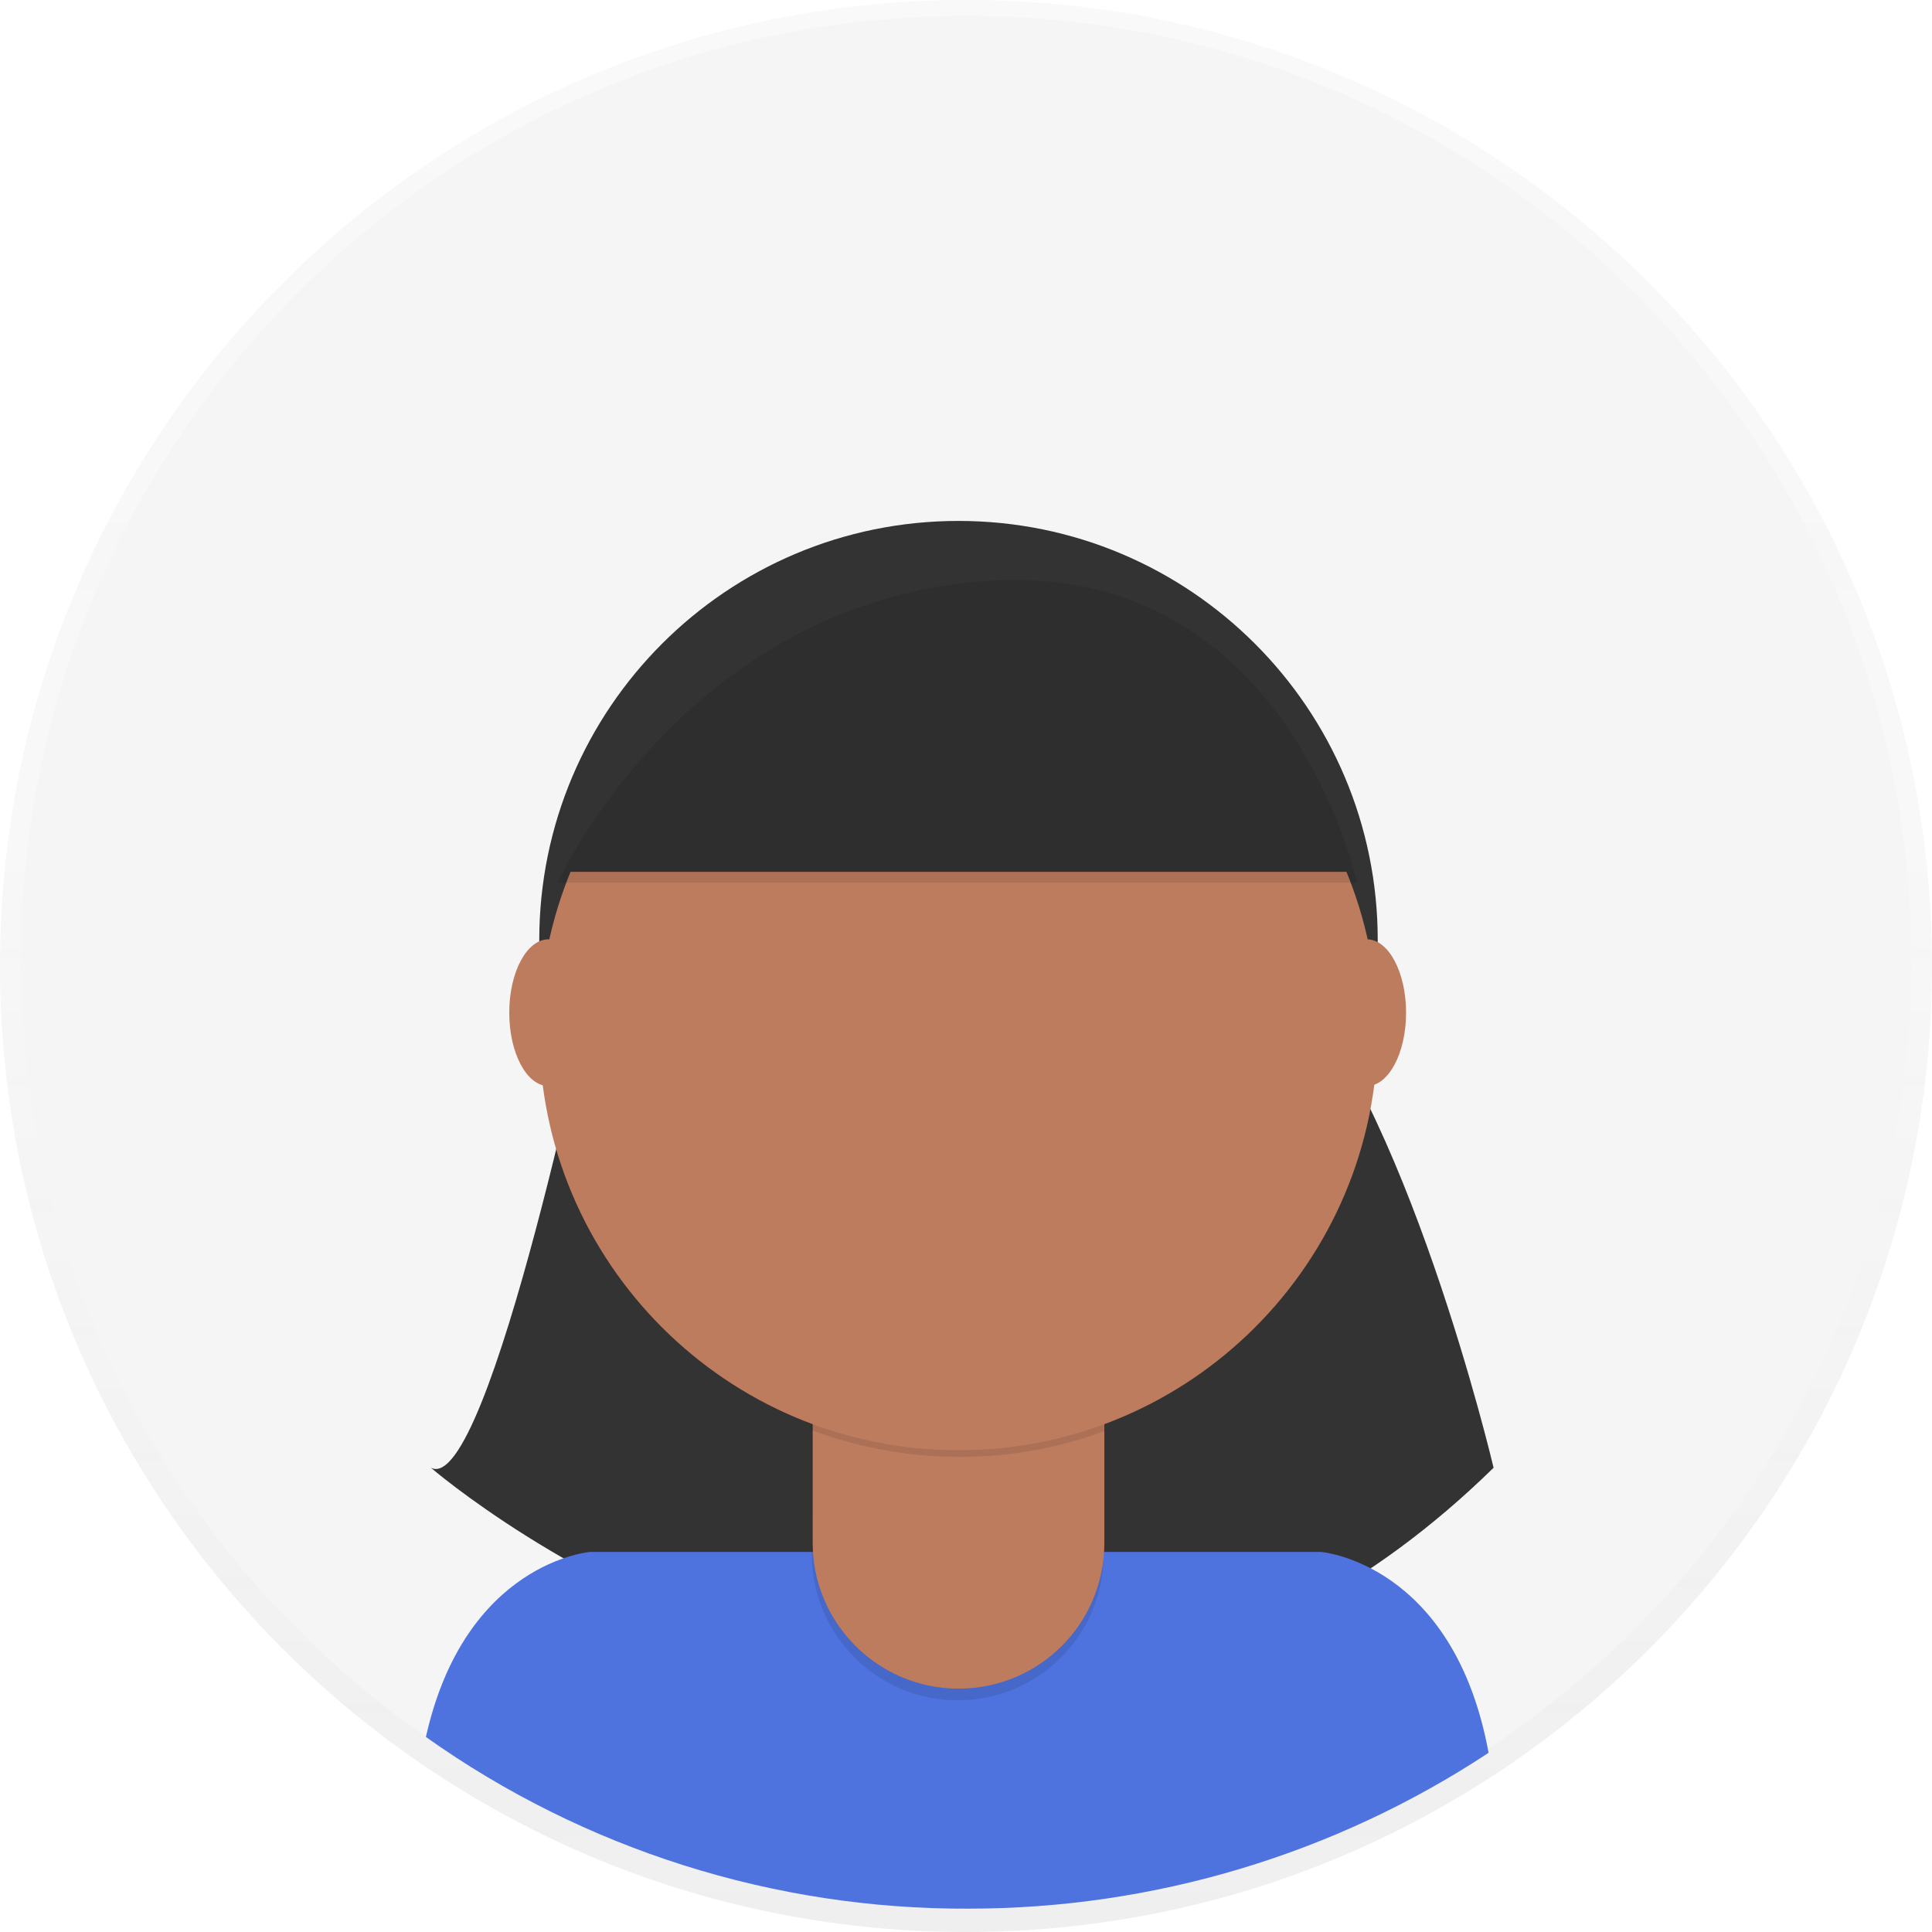
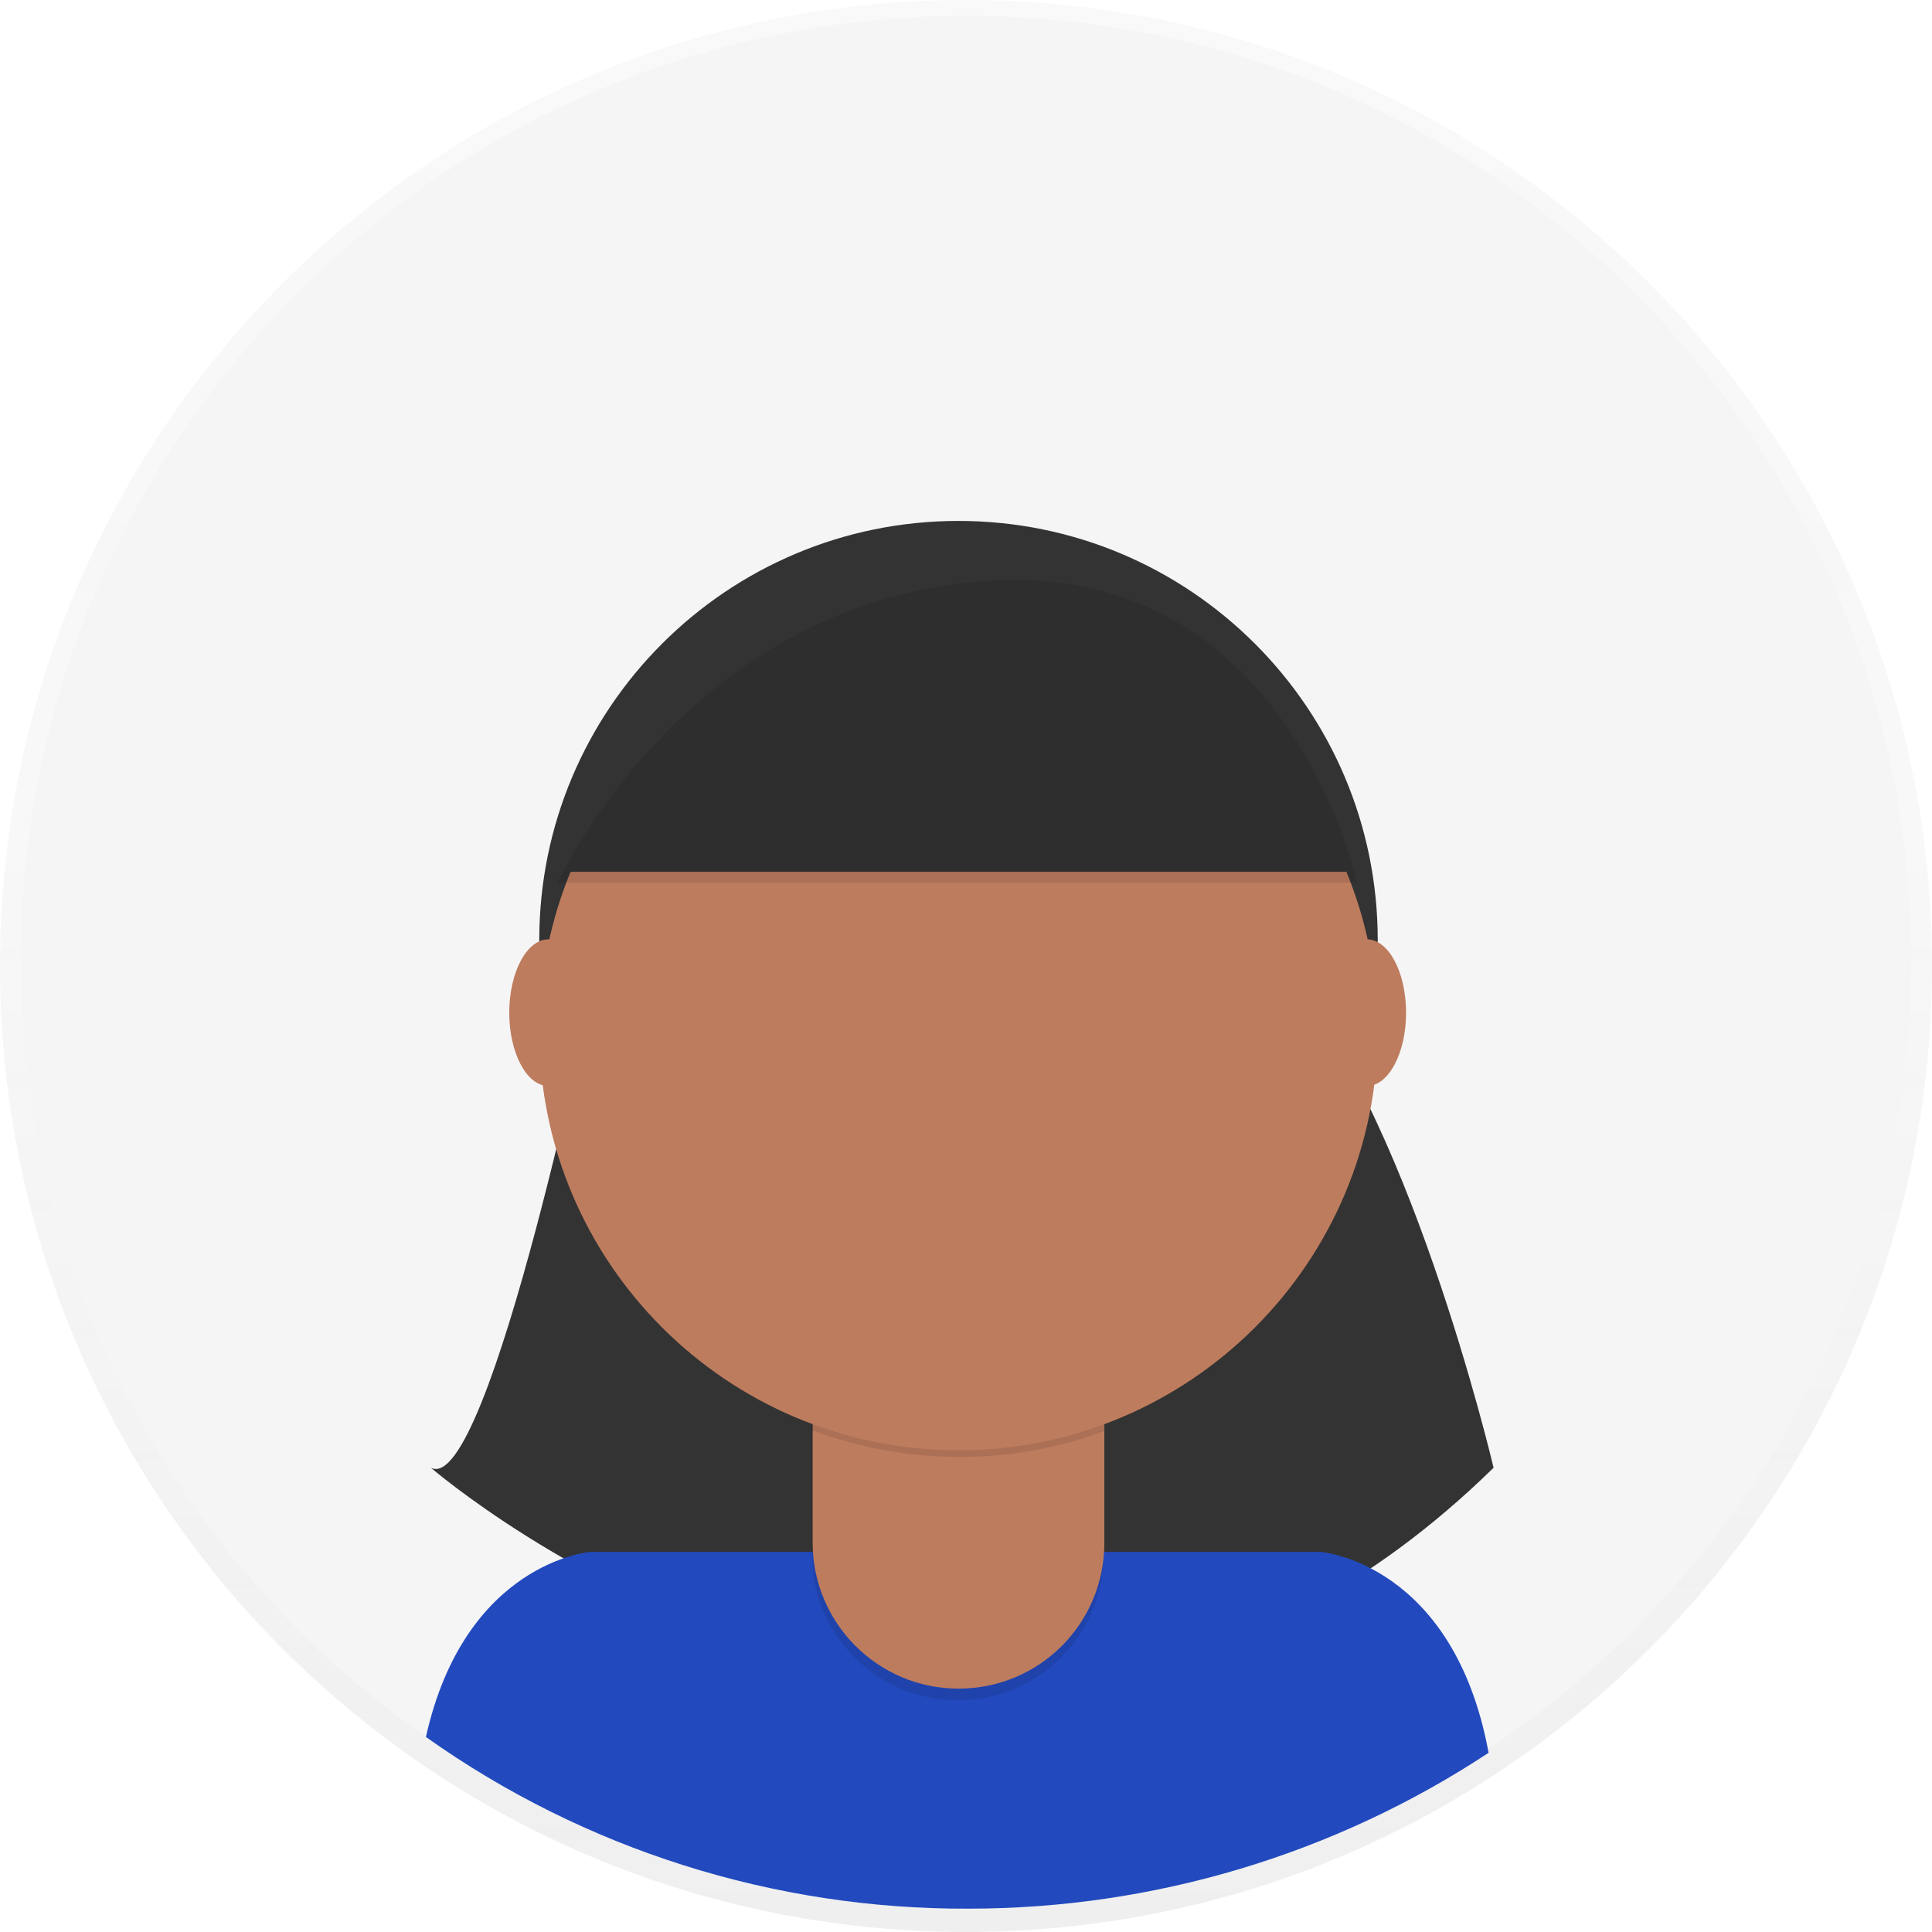
<svg xmlns="http://www.w3.org/2000/svg" version="1.1" id="_x38_8ce59e9-c4b8-4d1d-9d7a-ce0190159aa8" x="0px" y="0px" viewBox="0 0 231.8 231.8" style="enable-background:new 0 0 231.8 231.8;" xml:space="preserve">
  <style type="text/css">
	.st0{opacity:0.5;}
	.st1{fill:url(#SVGID_1_);}
	.st2{fill:#F5F5F5;}
	.st3{fill:#333333;}
- 	.st4{fill:#4E73DF;}
+ 	.st4{fill:#224abe;}
	.st5{opacity:0.1;enable-background:new    ;}
	.st6{fill:#BE7C5E;}
</style>
  <g class="st0">
    <linearGradient id="SVGID_1_" gradientUnits="userSpaceOnUse" x1="115.89" y1="525.2" x2="115.89" y2="756.98" gradientTransform="matrix(1 0 0 -1 0 756.98)">
      <stop offset="0" style="stop-color:#808080;stop-opacity:0.25" />
      <stop offset="0.54" style="stop-color:#808080;stop-opacity:0.12" />
      <stop offset="1" style="stop-color:#808080;stop-opacity:0.1" />
    </linearGradient>
    <circle class="st1" cx="115.9" cy="115.9" r="115.9" />
  </g>
  <circle class="st2" cx="115.9" cy="115.3" r="113.4" />
  <path class="st3" d="M71.6,116.3c0,0-12.9,63.4-19.9,59.8c0,0,67.7,58.5,127.5,0c0,0-10.5-44.6-25.7-59.8H71.6z" />
  <path class="st4" d="M116.2,229c22.2,0,43.9-6.5,62.4-18.7c-4.2-22.8-20.1-24.1-20.1-24.1H70.8c0,0-15,1.2-19.7,22.2  C70.1,221.9,92.9,229.1,116.2,229z" />
  <circle class="st3" cx="115" cy="112.8" r="50.3" />
  <path class="st5" d="M97.3,158.4h35.1l0,0v28.1c0,9.7-7.8,17.5-17.5,17.5l0,0c-9.7,0-17.5-7.9-17.5-17.5L97.3,158.4L97.3,158.4z" />
  <path class="st6" d="M100.7,157.1h28.4c1.9,0,3.4,1.5,3.4,3.3v0v24.7c0,9.7-7.8,17.5-17.5,17.5l0,0c-9.7,0-17.5-7.9-17.5-17.5v0  v-24.7C97.4,158.6,98.9,157.1,100.7,157.1z" />
  <path class="st5" d="M97.4,171.6c11.3,4.2,23.8,4.3,35.1,0.1v-4.3H97.4V171.6z" />
  <circle class="st6" cx="115" cy="123.7" r="50.3" />
  <path class="st3" d="M66.9,104.6h95.9c0,0-8.2-38.7-44.4-36.2S66.9,104.6,66.9,104.6z" />
  <ellipse class="st6" cx="65.8" cy="121.5" rx="4.7" ry="8.8" />
  <ellipse class="st6" cx="164" cy="121.5" rx="4.7" ry="8.8" />
  <path class="st5" d="M66.9,105.9h95.9c0,0-8.2-38.7-44.4-36.2S66.9,105.9,66.9,105.9z" />
</svg>
